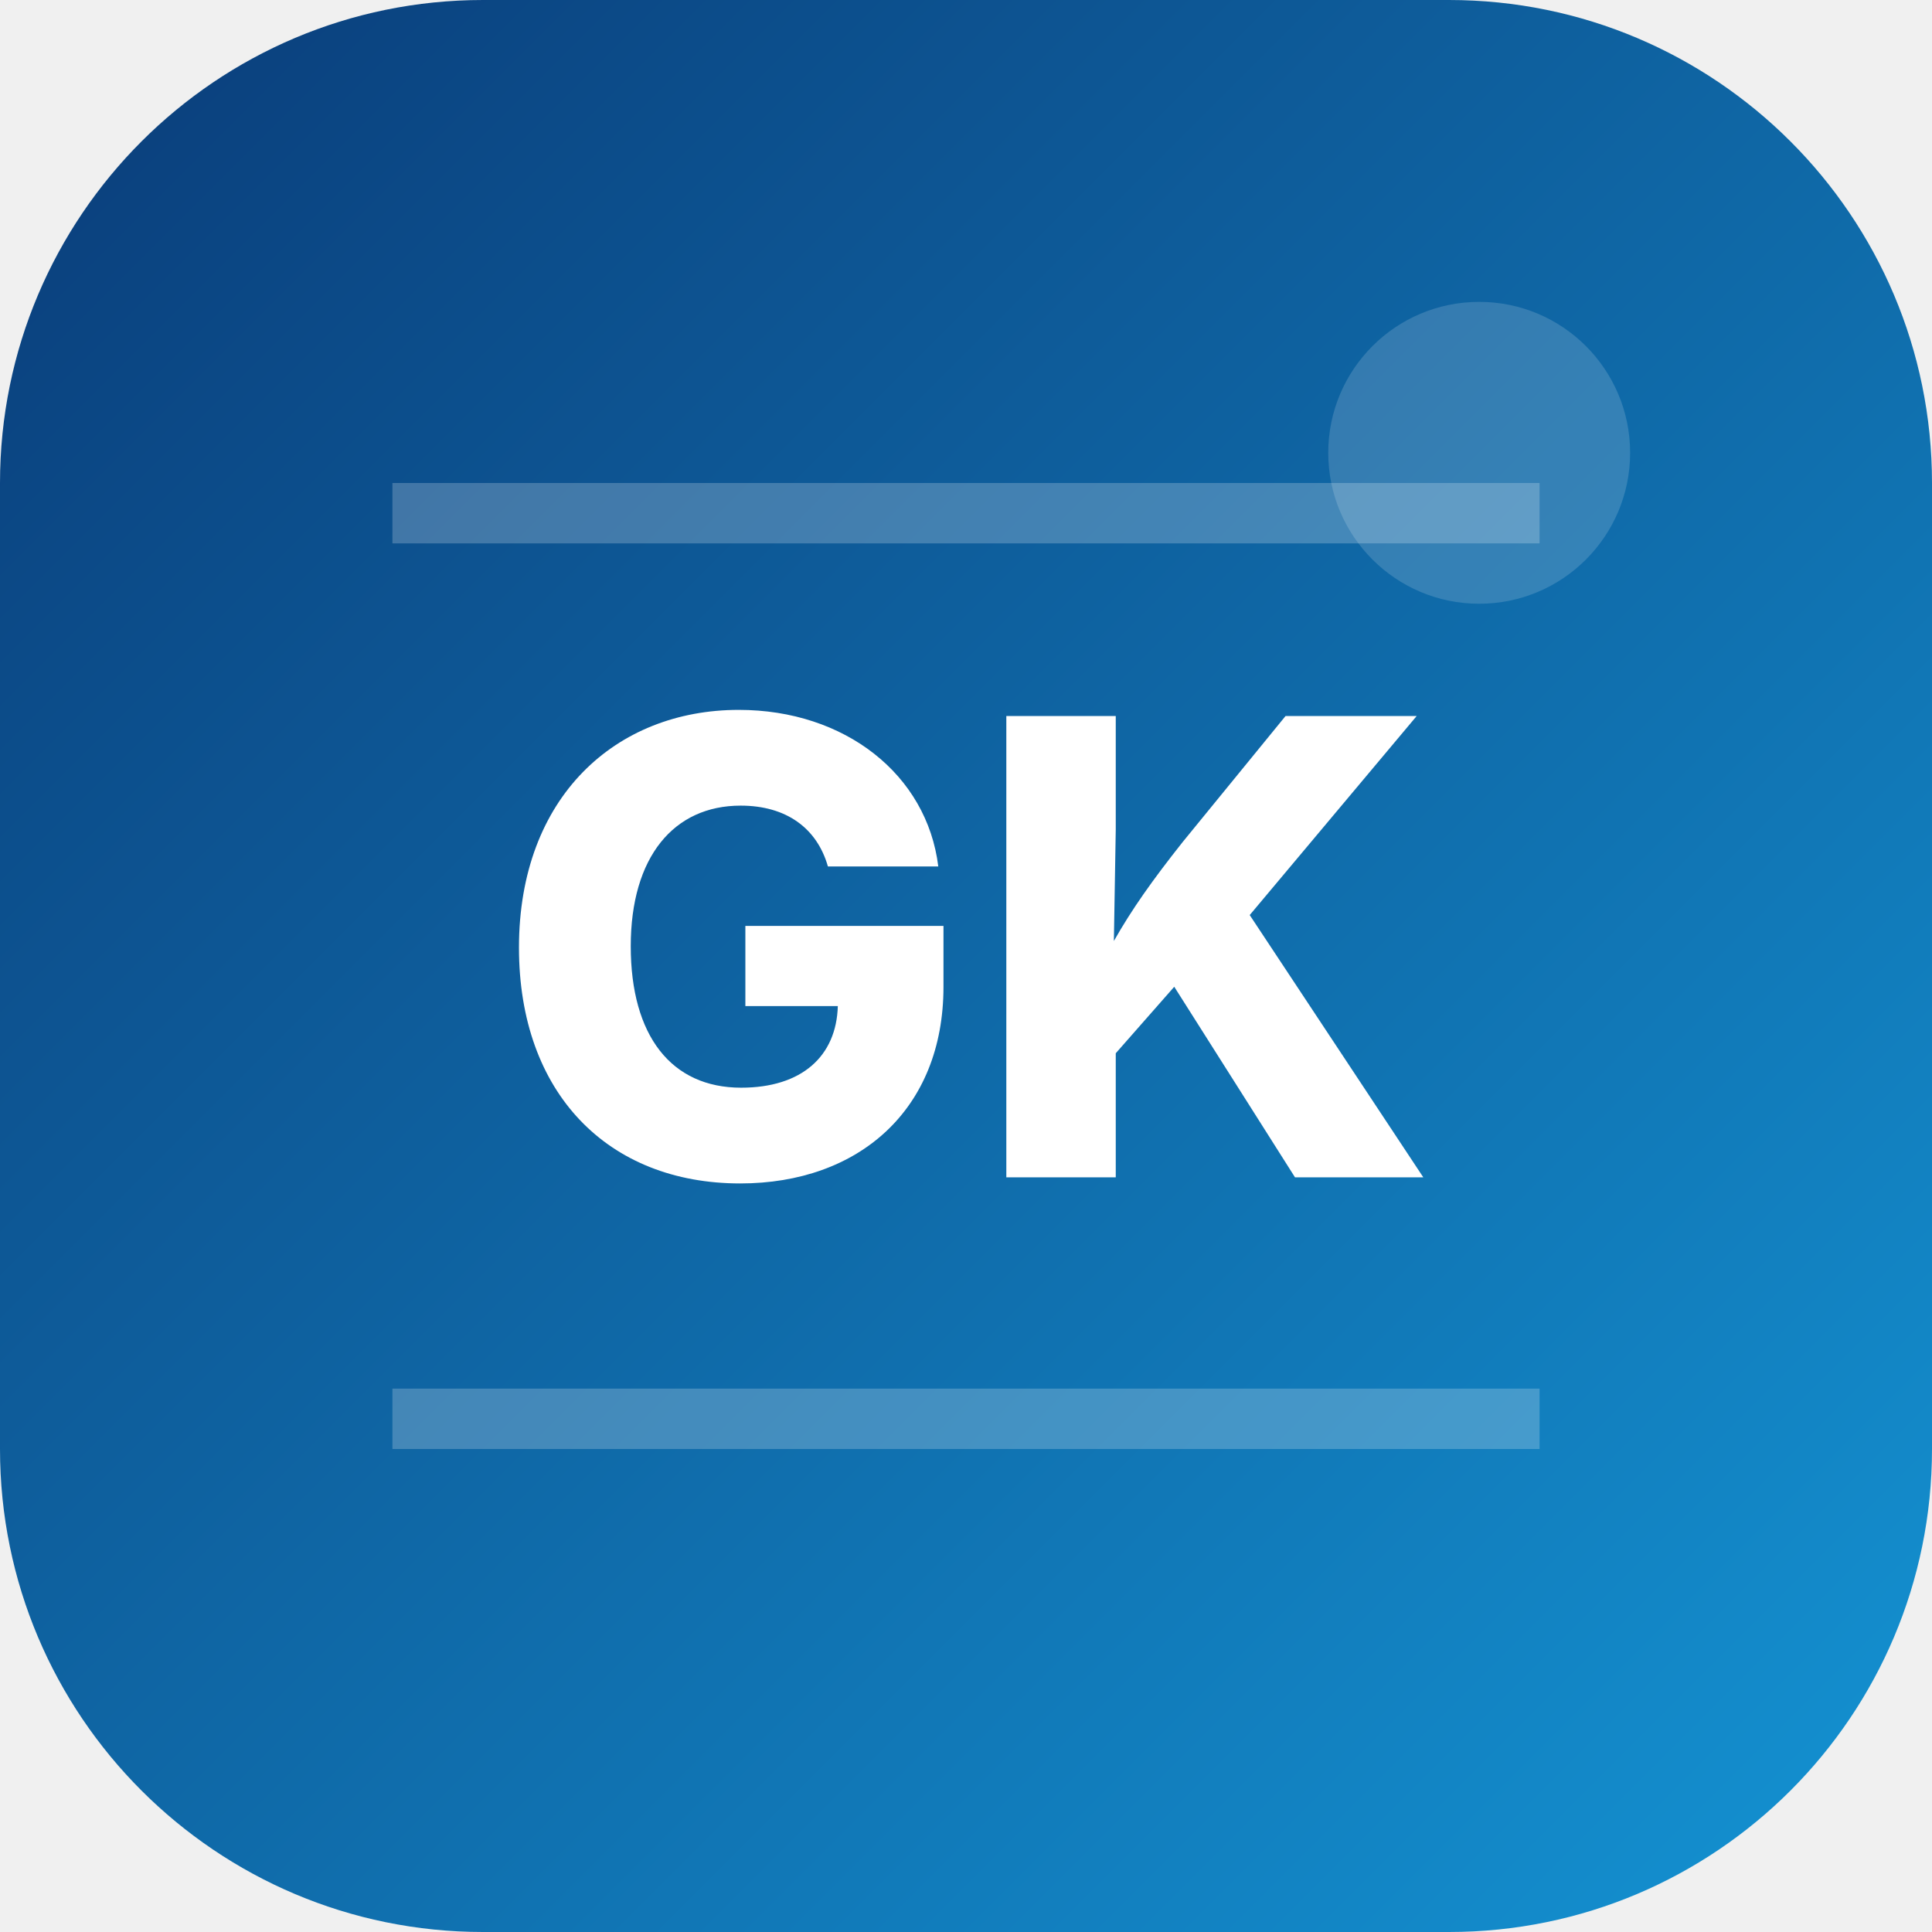
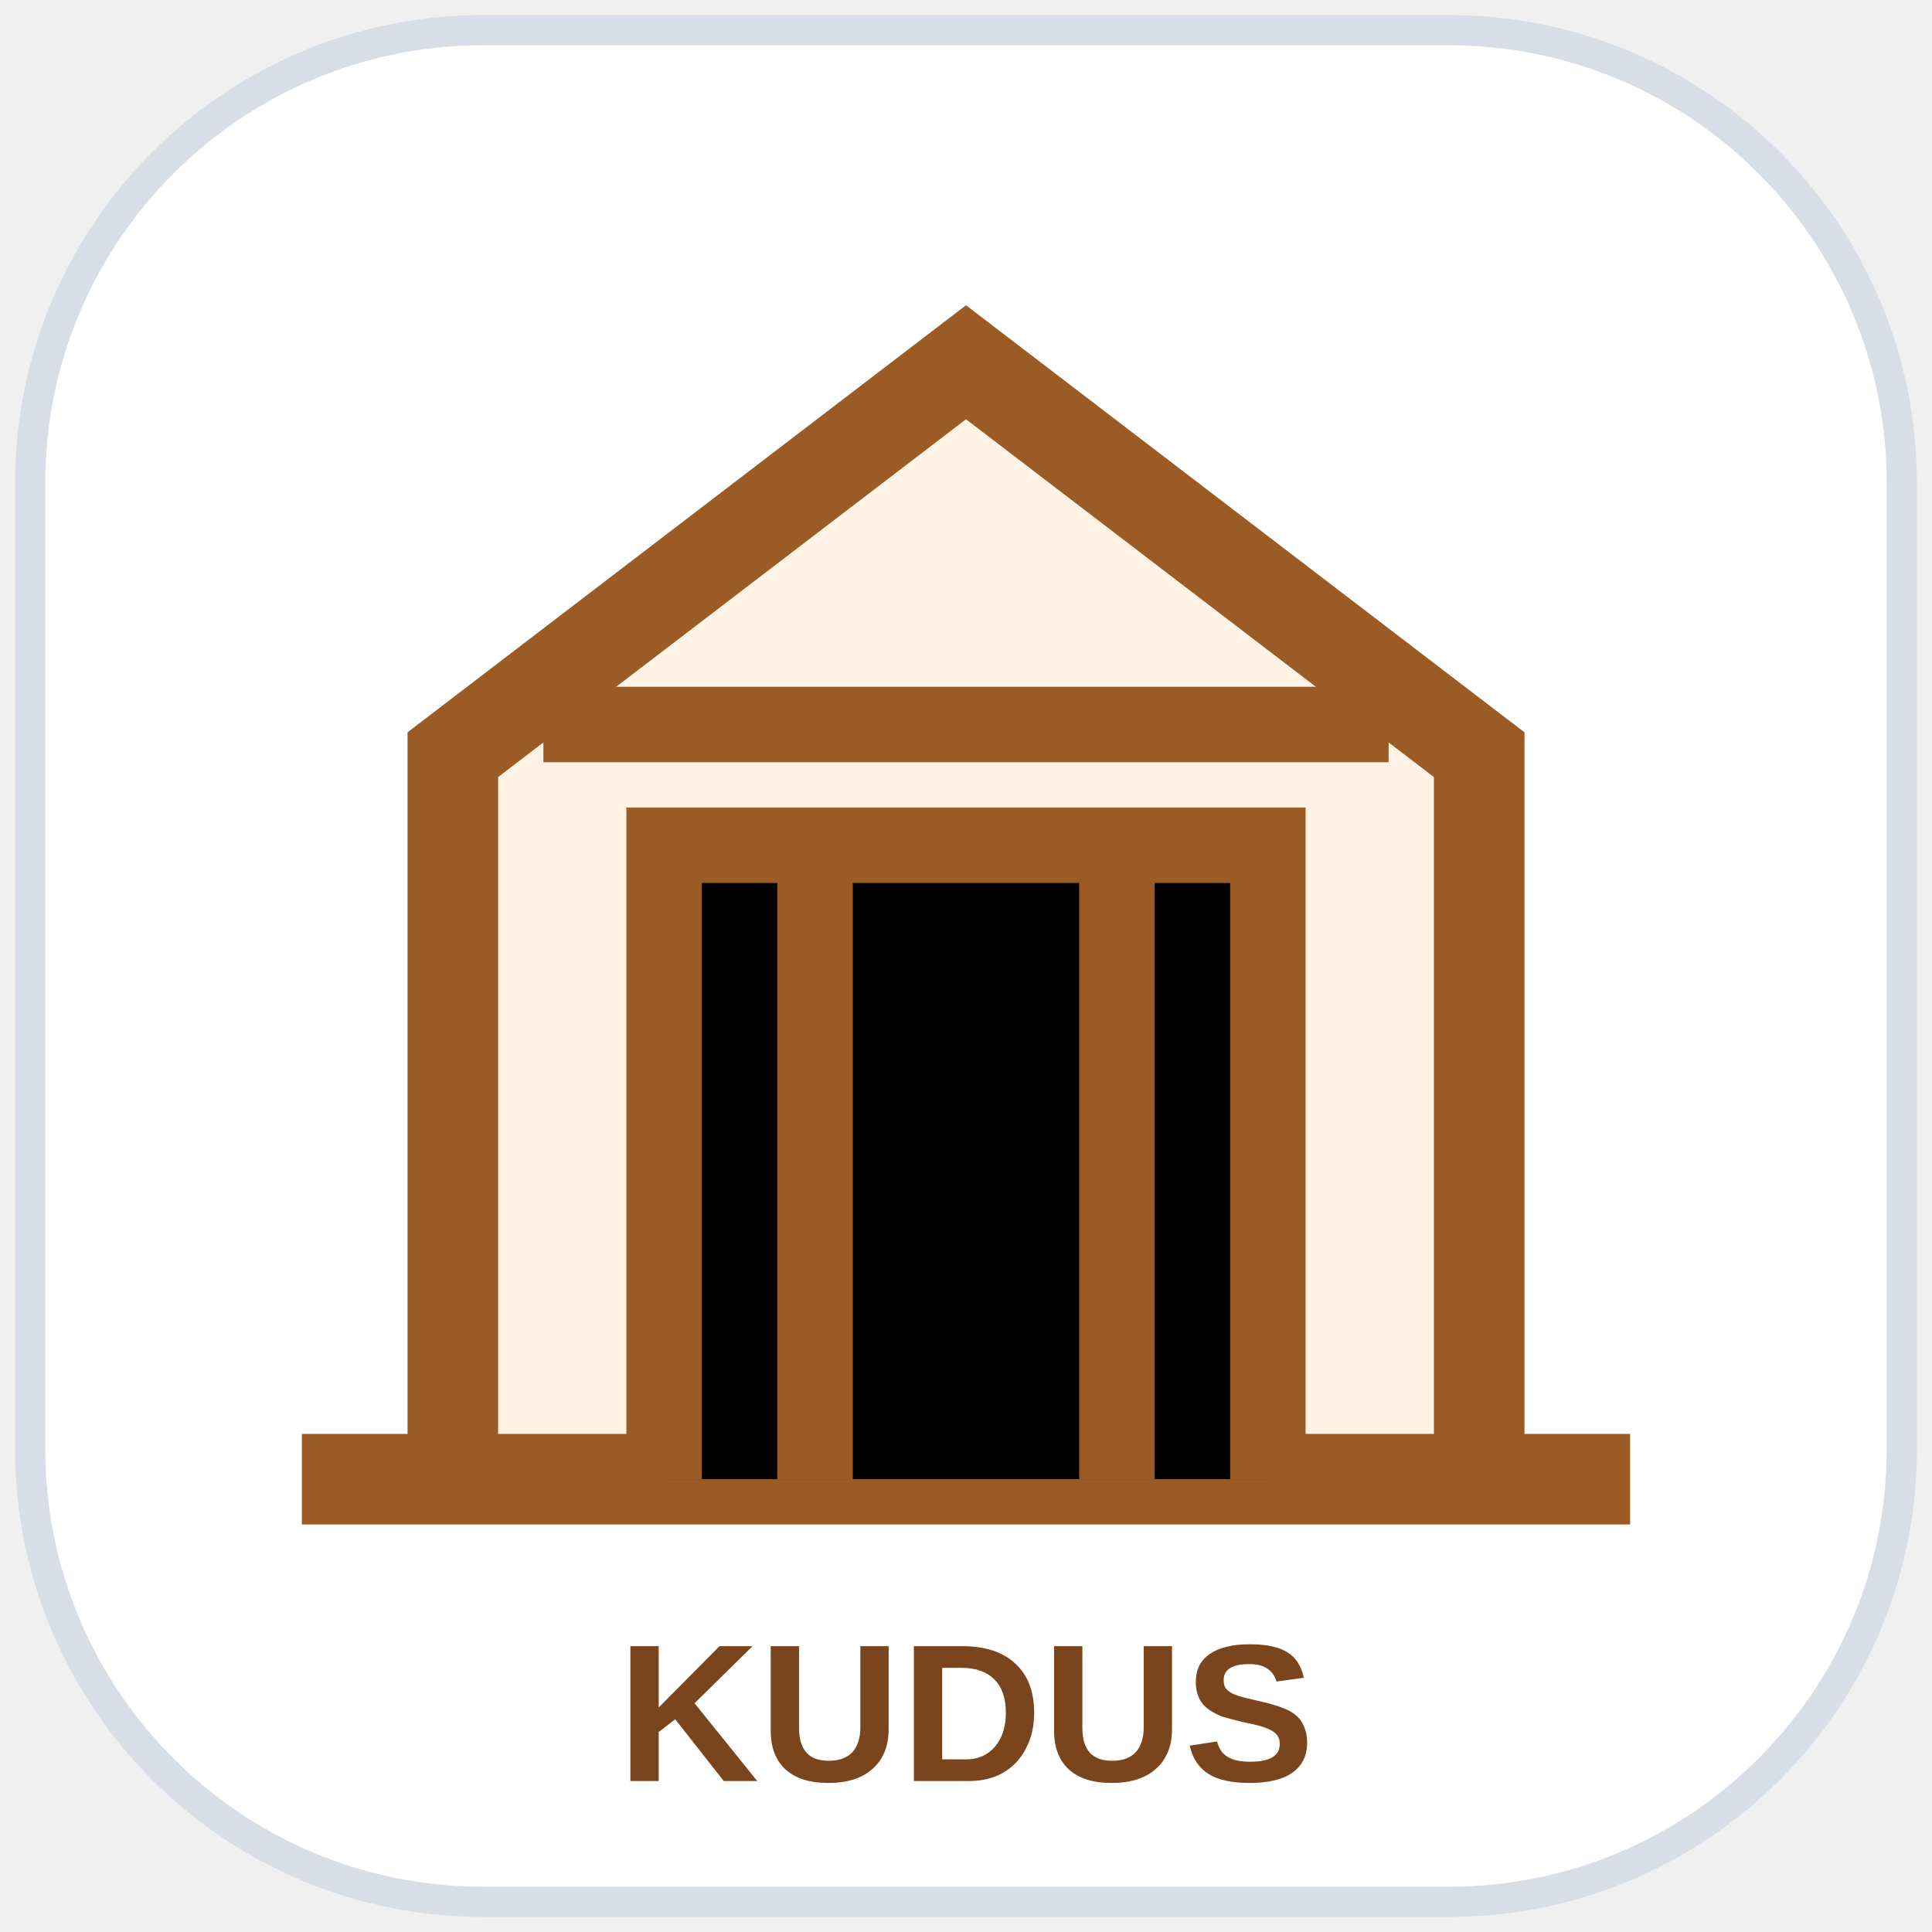
<svg xmlns="http://www.w3.org/2000/svg" viewBox="0 0 64 64" role="img" aria-labelledby="title">
-   <defs>
-     <linearGradient id="g" x1="0" y1="0" x2="1" y2="1">
-       <stop stop-color="#0A3B78" />
-       <stop offset="1" stop-color="#1494D4" />
-     </linearGradient>
-   </defs>
-   <rect width="64" height="64" rx="16" fill="url(#g)" />
-   <path d="M13 17h38M13 47h38" stroke="rgba(255,255,255,.22)" stroke-width="2" />
-   <circle cx="49" cy="15" r="5" fill="rgba(255,255,255,.16)" />
-   <text x="32" y="39" text-anchor="middle" font-family="Inter,Arial,sans-serif" font-size="21" font-weight="800" fill="#fff">GK</text>
+   <rect x="1" y="1" width="62" height="62" rx="15" fill="#ffffff" stroke="#d7dee7" />
+   <path d="M10 49h44M15 49V25l17-13 17 13v24" fill="#fff3e6" stroke="#9a5b24" stroke-width="3" />
+   <path d="M22 49V28h20v21M27 28v21M37 28v21M18 24h28" stroke="#9a5b24" stroke-width="2.5" />
+   <text x="32" y="59" text-anchor="middle" font-family="Arial,sans-serif" font-size="6.5" font-weight="800" fill="#7a451c">KUDUS</text>
</svg>
